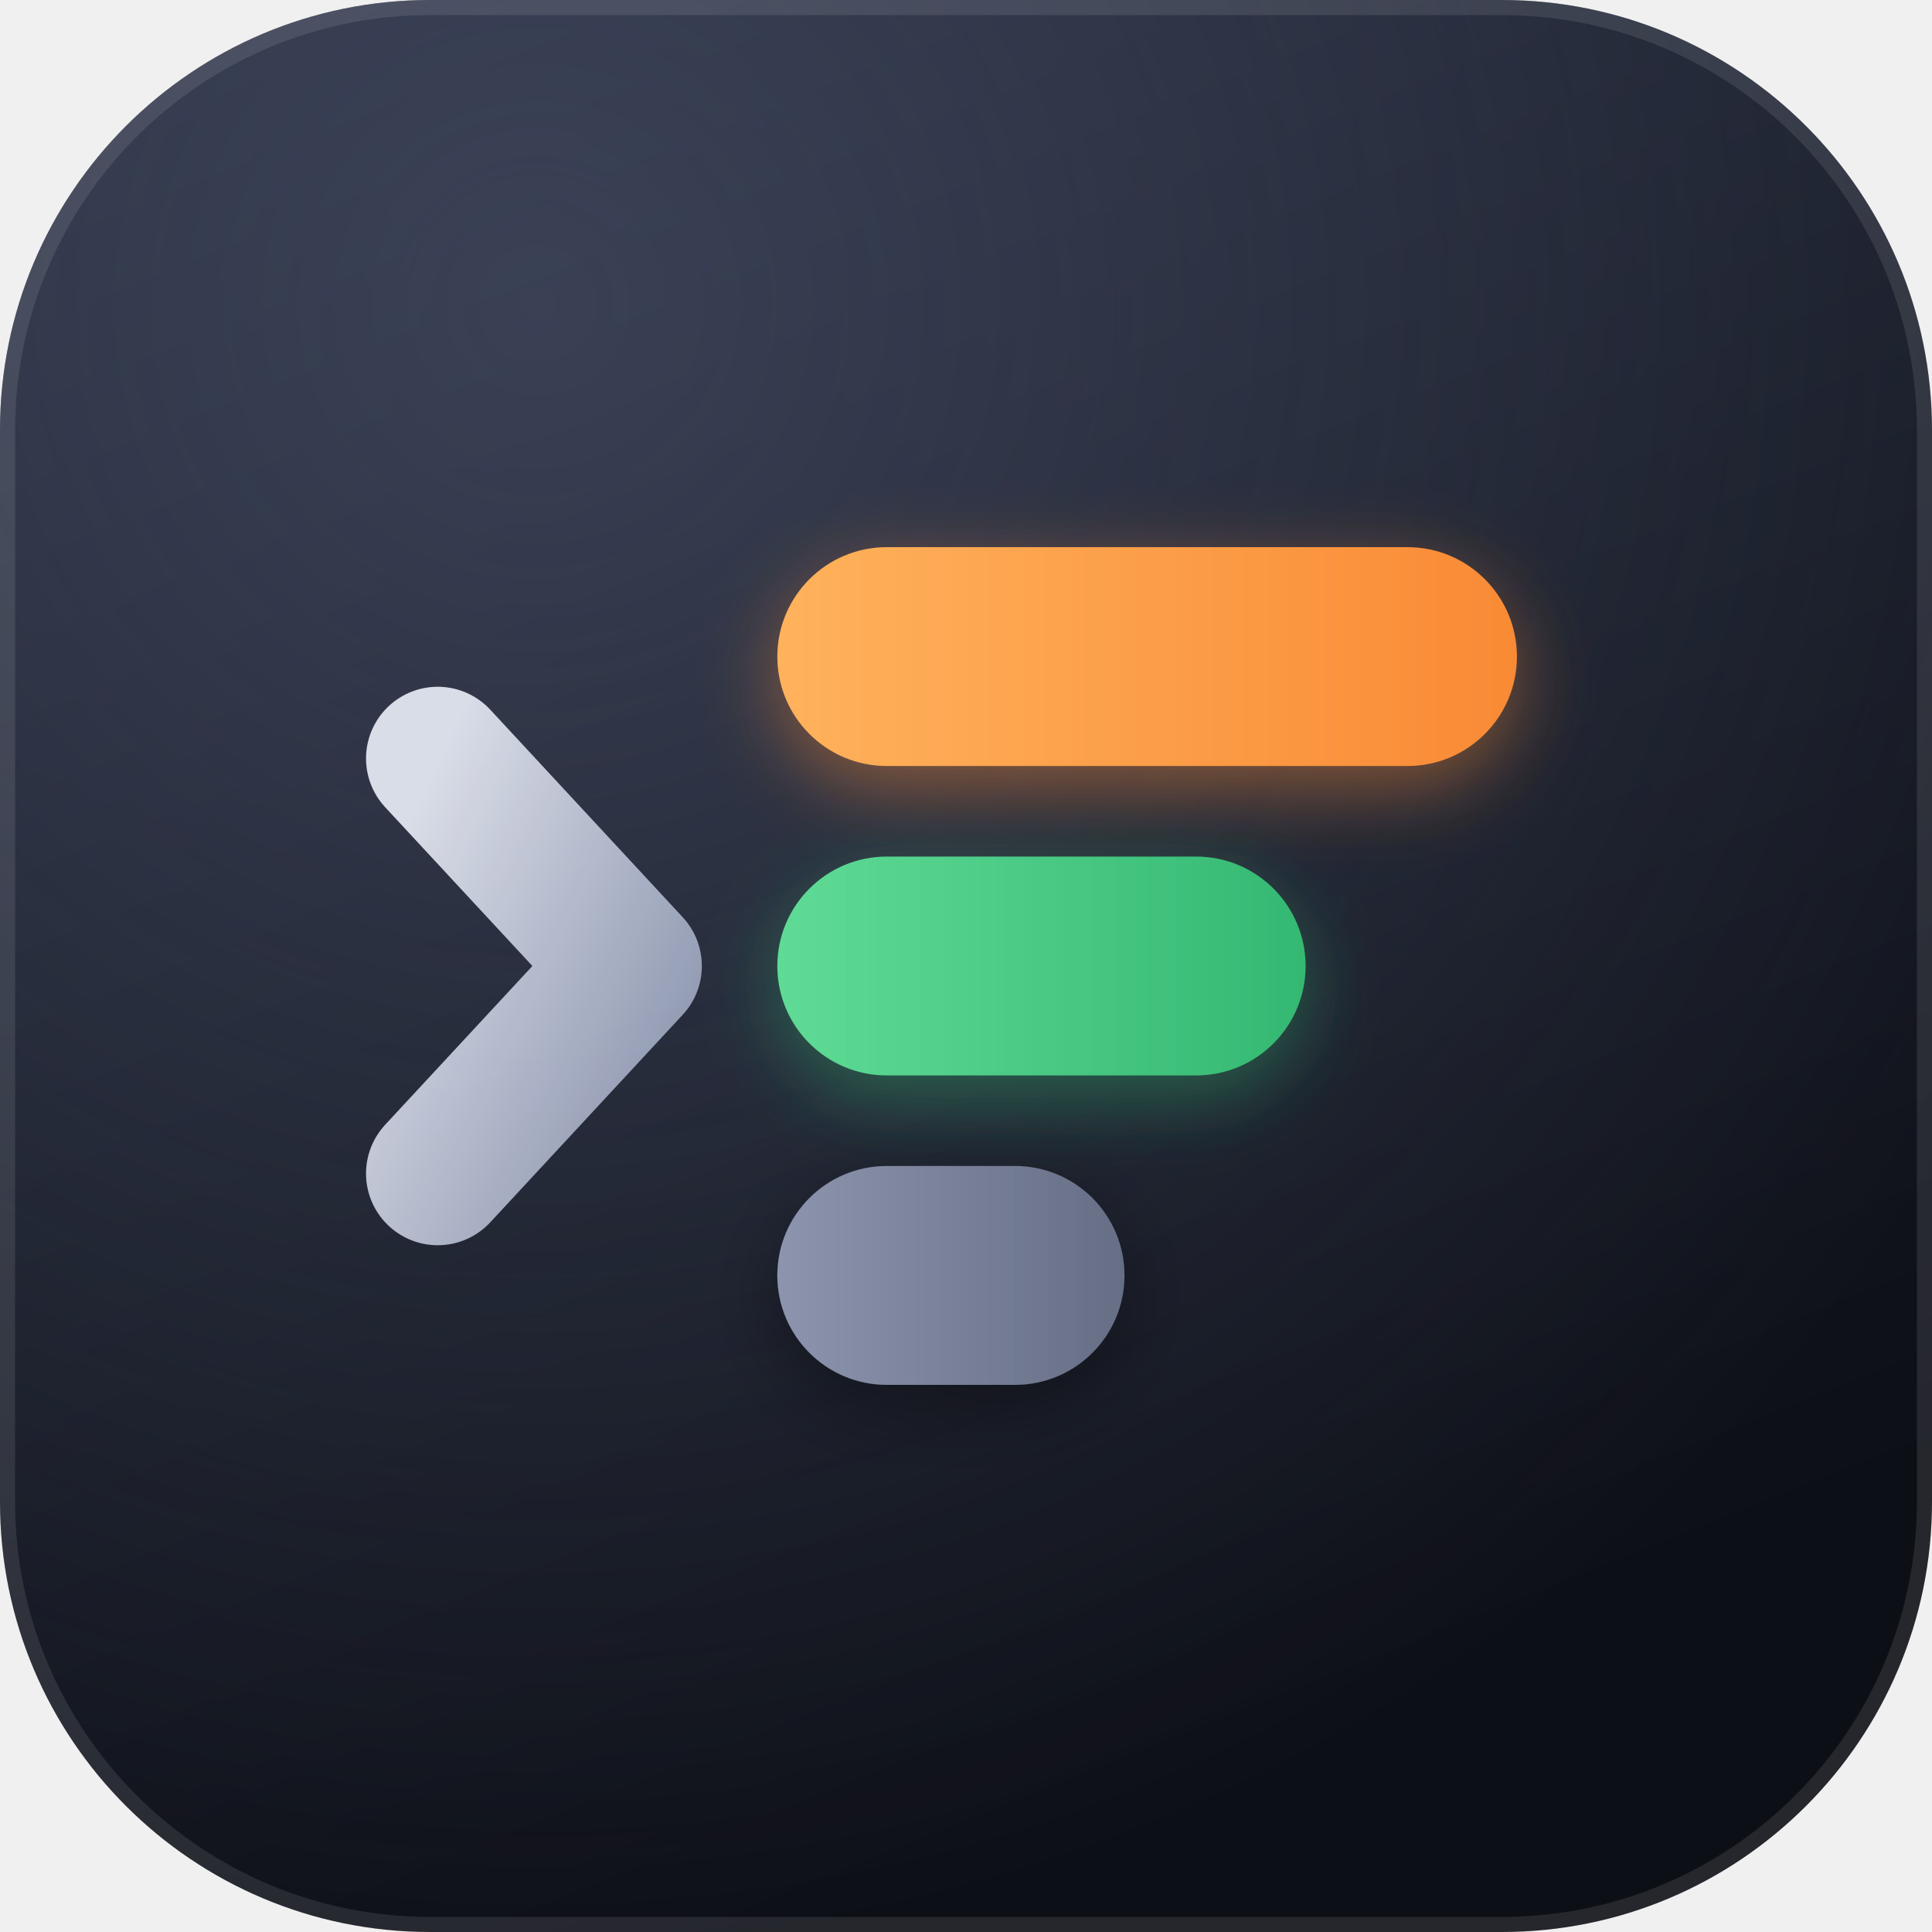
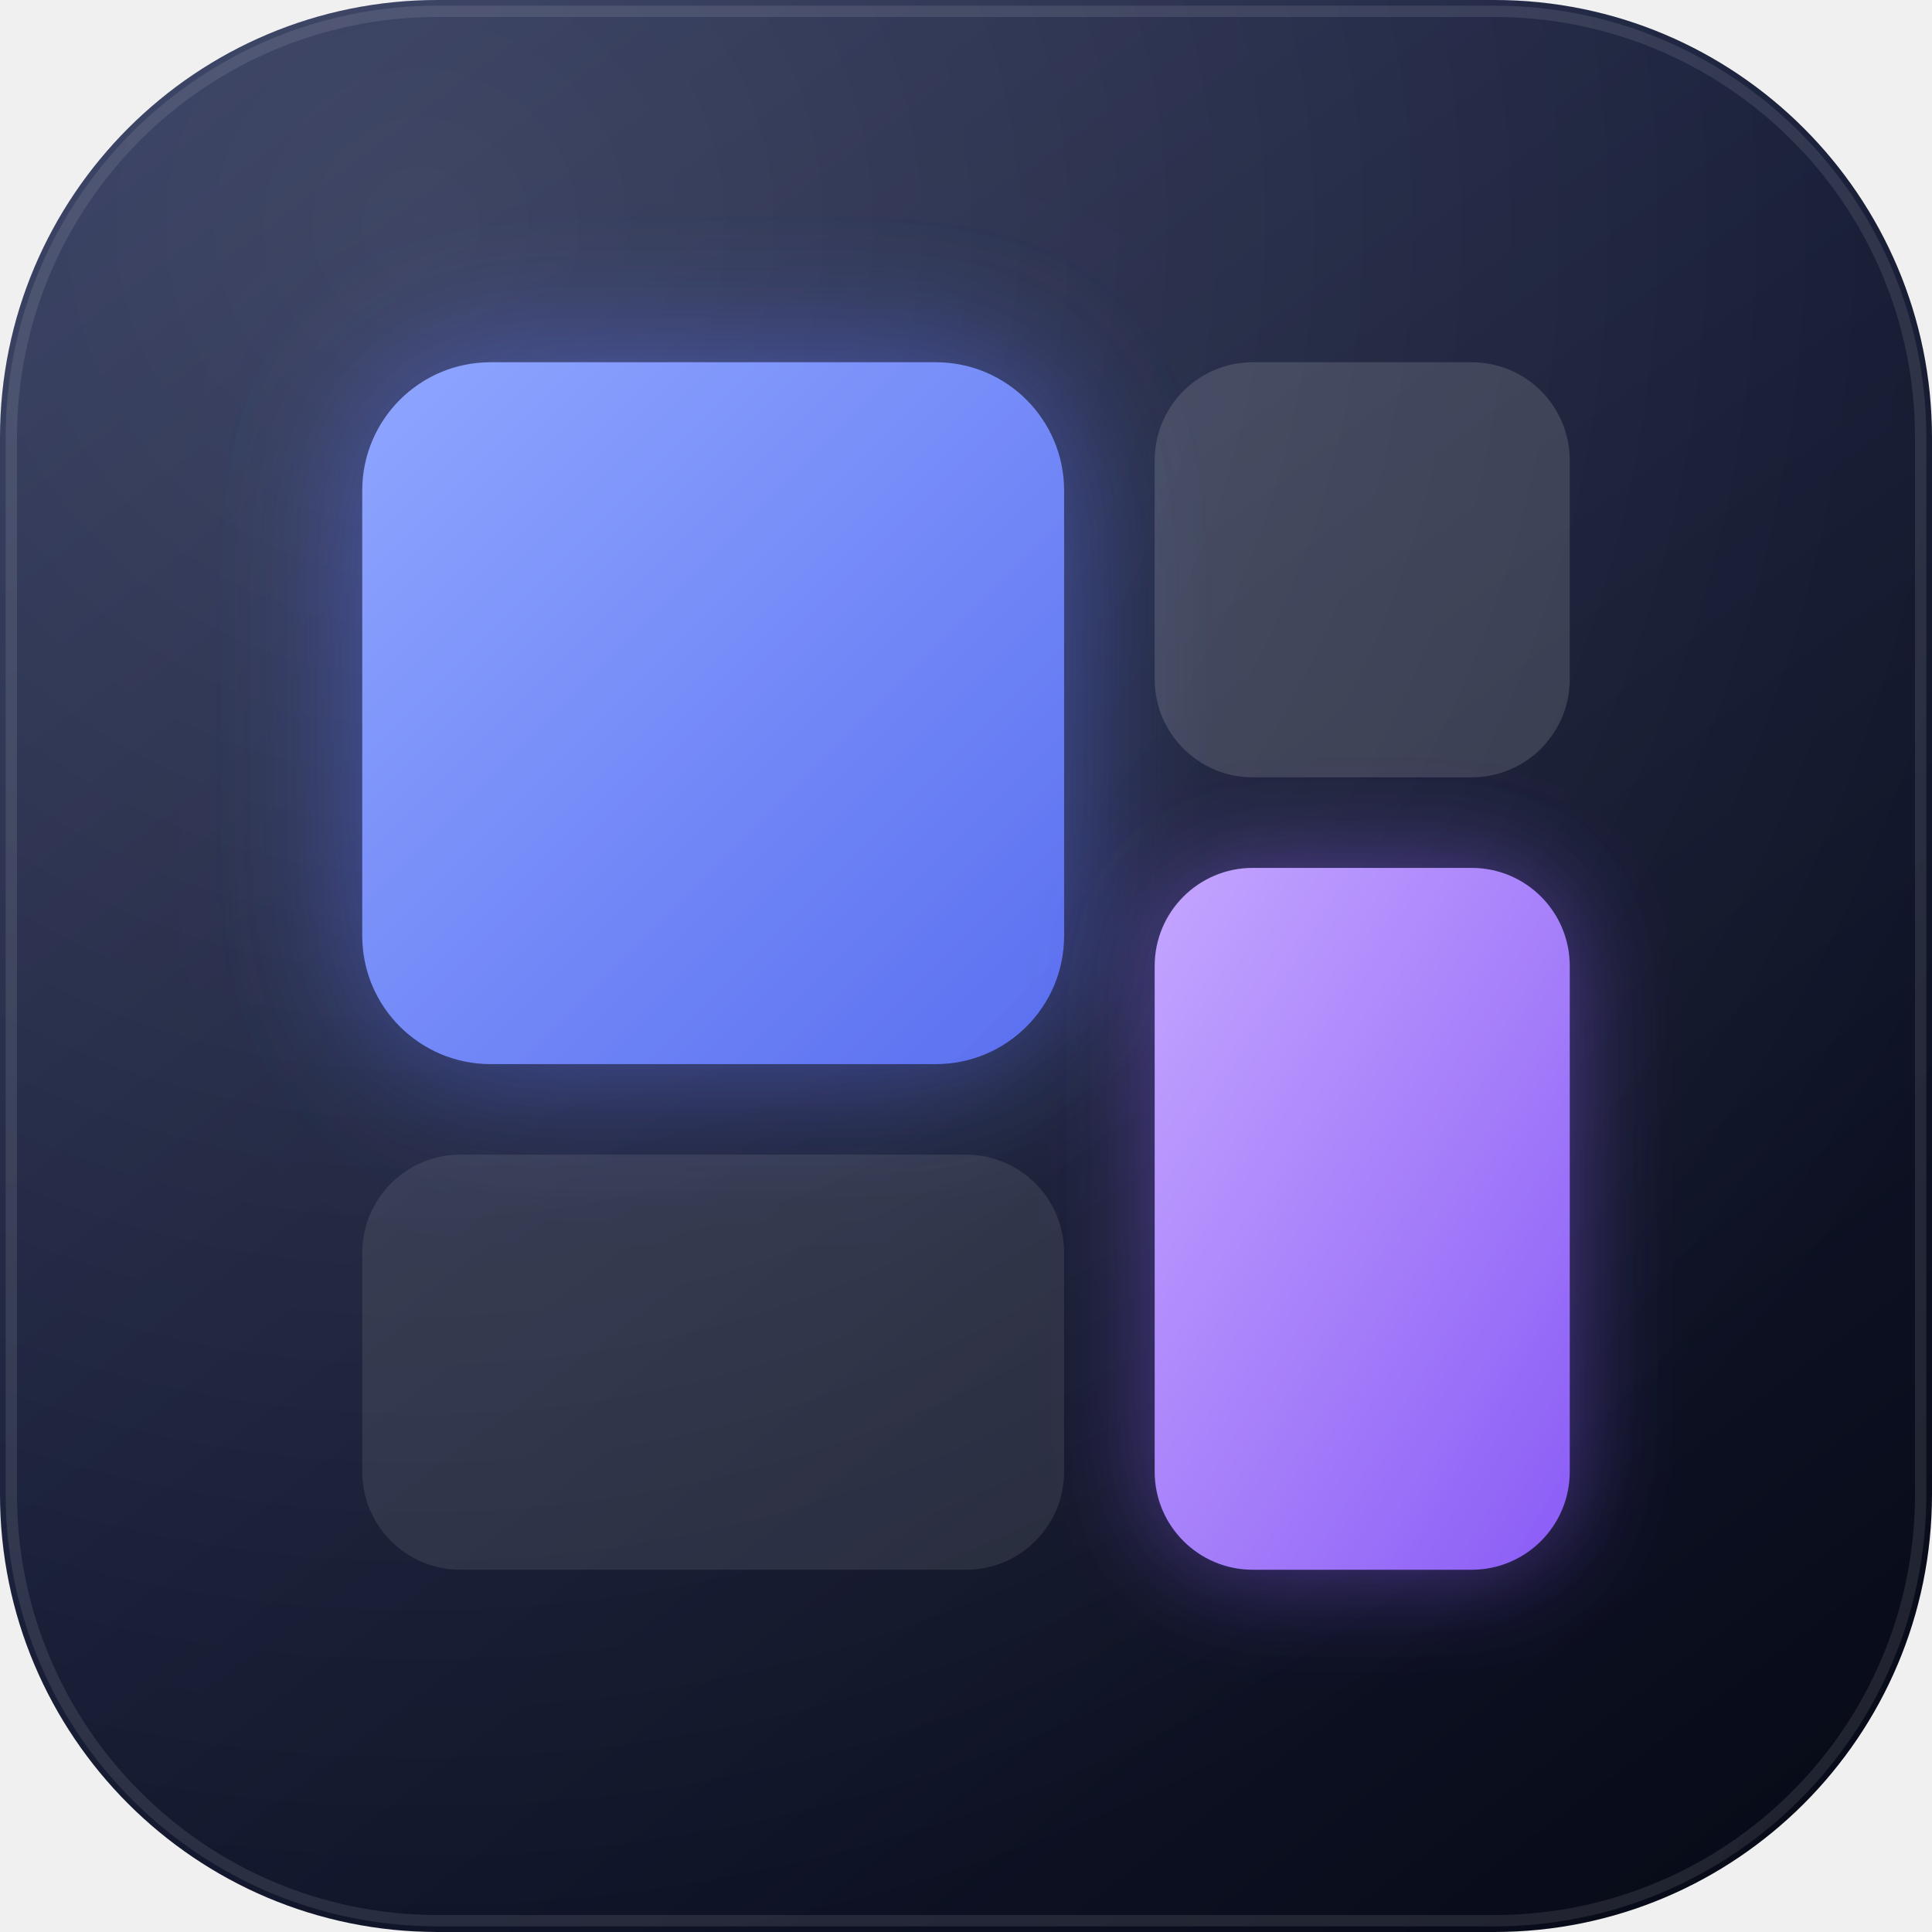
<svg xmlns="http://www.w3.org/2000/svg" width="512" height="512" viewBox="0 0 512 512">
  <defs>
-     <linearGradient id="bg" x1="0" y1="0" x2="0.4" y2="1">
-       <stop offset="0" stop-color="#252B3B" />
-       <stop offset="0.55" stop-color="#171B26" />
-       <stop offset="1" stop-color="#0D0F16" />
+     <linearGradient id="bg" x1="0.1" y1="0" x2="0.85" y2="1">
+       <stop offset="0" stop-color="#232C52" />
+       <stop offset="0.5" stop-color="#141A33" />
+       <stop offset="1" stop-color="#080B18" />
    </linearGradient>
-     <radialGradient id="glow" cx="0.28" cy="0.16" r="0.85">
-       <stop offset="0" stop-color="#5B6480" stop-opacity="0.45" />
-       <stop offset="1" stop-color="#5B6480" stop-opacity="0" />
+     <radialGradient id="sheen" cx="0.22" cy="0.12" r="0.9">
+       <stop offset="0" stop-color="#FFFFFF" stop-opacity="0.14" />
+       <stop offset="1" stop-color="#FFFFFF" stop-opacity="0" />
    </radialGradient>
-     <linearGradient id="g1" x1="0" y1="0" x2="1" y2="0">
-       <stop offset="0" stop-color="#FFB25C" />
-       <stop offset="1" stop-color="#F98A35" />
+     <linearGradient id="active" x1="0" y1="0" x2="1" y2="1">
+       <stop offset="0" stop-color="#8FA6FF" />
+       <stop offset="1" stop-color="#5A6FF0" />
    </linearGradient>
-     <linearGradient id="g2" x1="0" y1="0" x2="1" y2="0">
-       <stop offset="0" stop-color="#5FDB96" />
-       <stop offset="1" stop-color="#34B872" />
+     <linearGradient id="second" x1="0" y1="0" x2="1" y2="1">
+       <stop offset="0" stop-color="#C4A6FF" />
+       <stop offset="1" stop-color="#8B5CF6" />
    </linearGradient>
-     <linearGradient id="g3" x1="0" y1="0" x2="1" y2="0">
-       <stop offset="0" stop-color="#8C95AD" />
-       <stop offset="1" stop-color="#666E86" />
-     </linearGradient>
-     <linearGradient id="ch" x1="0" y1="0" x2="1" y2="1">
-       <stop offset="0" stop-color="#E7EBF5" />
-       <stop offset="1" stop-color="#9AA3BC" />
-     </linearGradient>
-     <filter id="s1" x="-50%" y="-120%" width="200%" height="340%">
-       <feDropShadow dx="0" dy="6" stdDeviation="10" flood-color="#F98A35" flood-opacity="0.45" />
+     <filter id="glowB" x="-70%" y="-70%" width="240%" height="240%">
+       <feDropShadow dx="0" dy="0" stdDeviation="20" flood-color="#5A6FF0" flood-opacity="0.60" />
    </filter>
-     <filter id="s2" x="-50%" y="-120%" width="200%" height="340%">
-       <feDropShadow dx="0" dy="6" stdDeviation="10" flood-color="#34B872" flood-opacity="0.4" />
-     </filter>
-     <filter id="s3" x="-50%" y="-120%" width="200%" height="340%">
-       <feDropShadow dx="0" dy="6" stdDeviation="10" flood-color="#000000" flood-opacity="0.35" />
+     <filter id="glowP" x="-70%" y="-70%" width="240%" height="240%">
+       <feDropShadow dx="0" dy="0" stdDeviation="14" flood-color="#8B5CF6" flood-opacity="0.50" />
    </filter>
  </defs>
-   <rect width="512" height="512" rx="114" fill="url(#bg)" />
-   <rect width="512" height="512" rx="114" fill="url(#glow)" />
-   <rect x="2" y="2" width="508" height="508" rx="112" fill="none" stroke="#FFFFFF" stroke-opacity="0.10" stroke-width="4" />
-   <g stroke="url(#ch)" stroke-width="38" stroke-linecap="round" stroke-linejoin="round" fill="none" opacity="0.92">
-     <polyline points="116,201 167,256 116,311" />
-   </g>
-   <g>
-     <rect x="206" y="145" width="196" height="58" rx="29" fill="url(#g1)" filter="url(#s1)" />
-     <rect x="206" y="227" width="140" height="58" rx="29" fill="url(#g2)" filter="url(#s2)" />
-     <rect x="206" y="309" width="92" height="58" rx="29" fill="url(#g3)" filter="url(#s3)" />
-   </g>
+   <rect width="512" height="512" rx="116" fill="url(#bg)" />
+   <rect width="512" height="512" rx="116" fill="url(#sheen)" />
+   <rect x="3" y="3" width="506" height="506" rx="113" fill="none" stroke="#FFFFFF" stroke-opacity="0.10" stroke-width="3" />
+   <rect x="96" y="96" width="186" height="186" rx="34" fill="url(#active)" filter="url(#glowB)" />
+   <rect x="306" y="96" width="110" height="110" rx="26" fill="#FFFFFF" fill-opacity="0.14" />
+   <rect x="306" y="230" width="110" height="186" rx="26" fill="url(#second)" filter="url(#glowP)" />
+   <rect x="96" y="306" width="186" height="110" rx="26" fill="#FFFFFF" fill-opacity="0.09" />
</svg>
